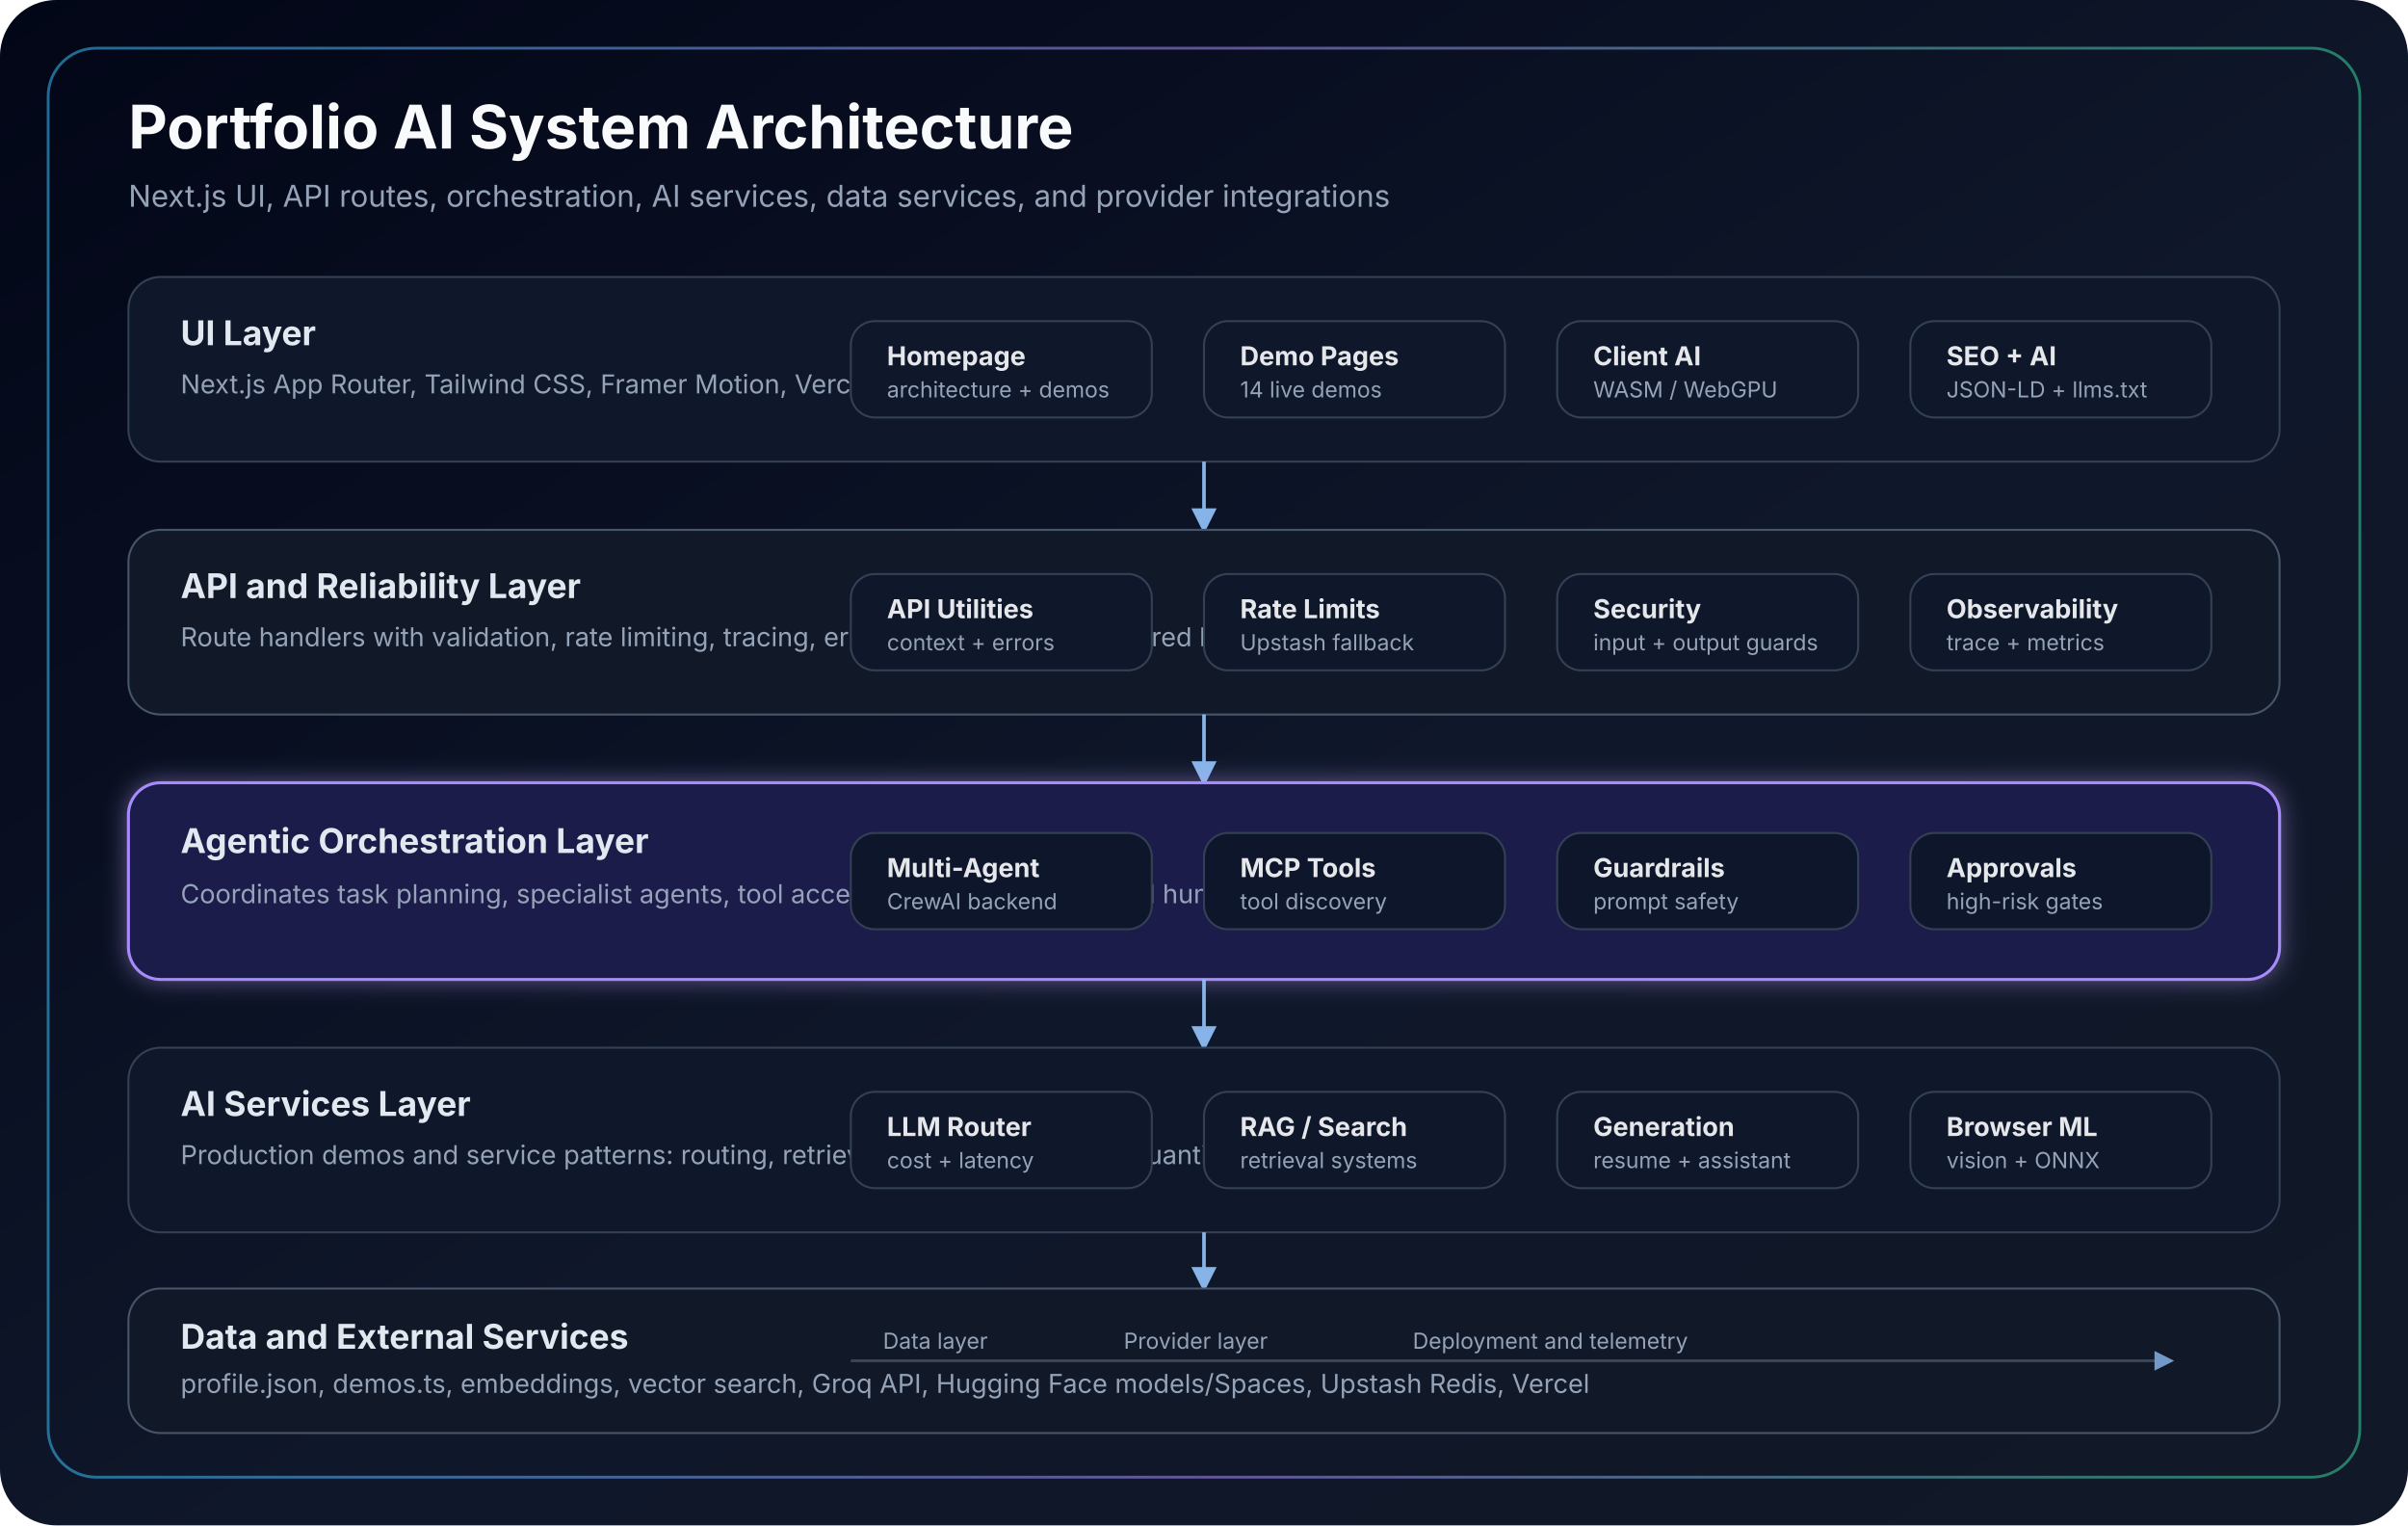
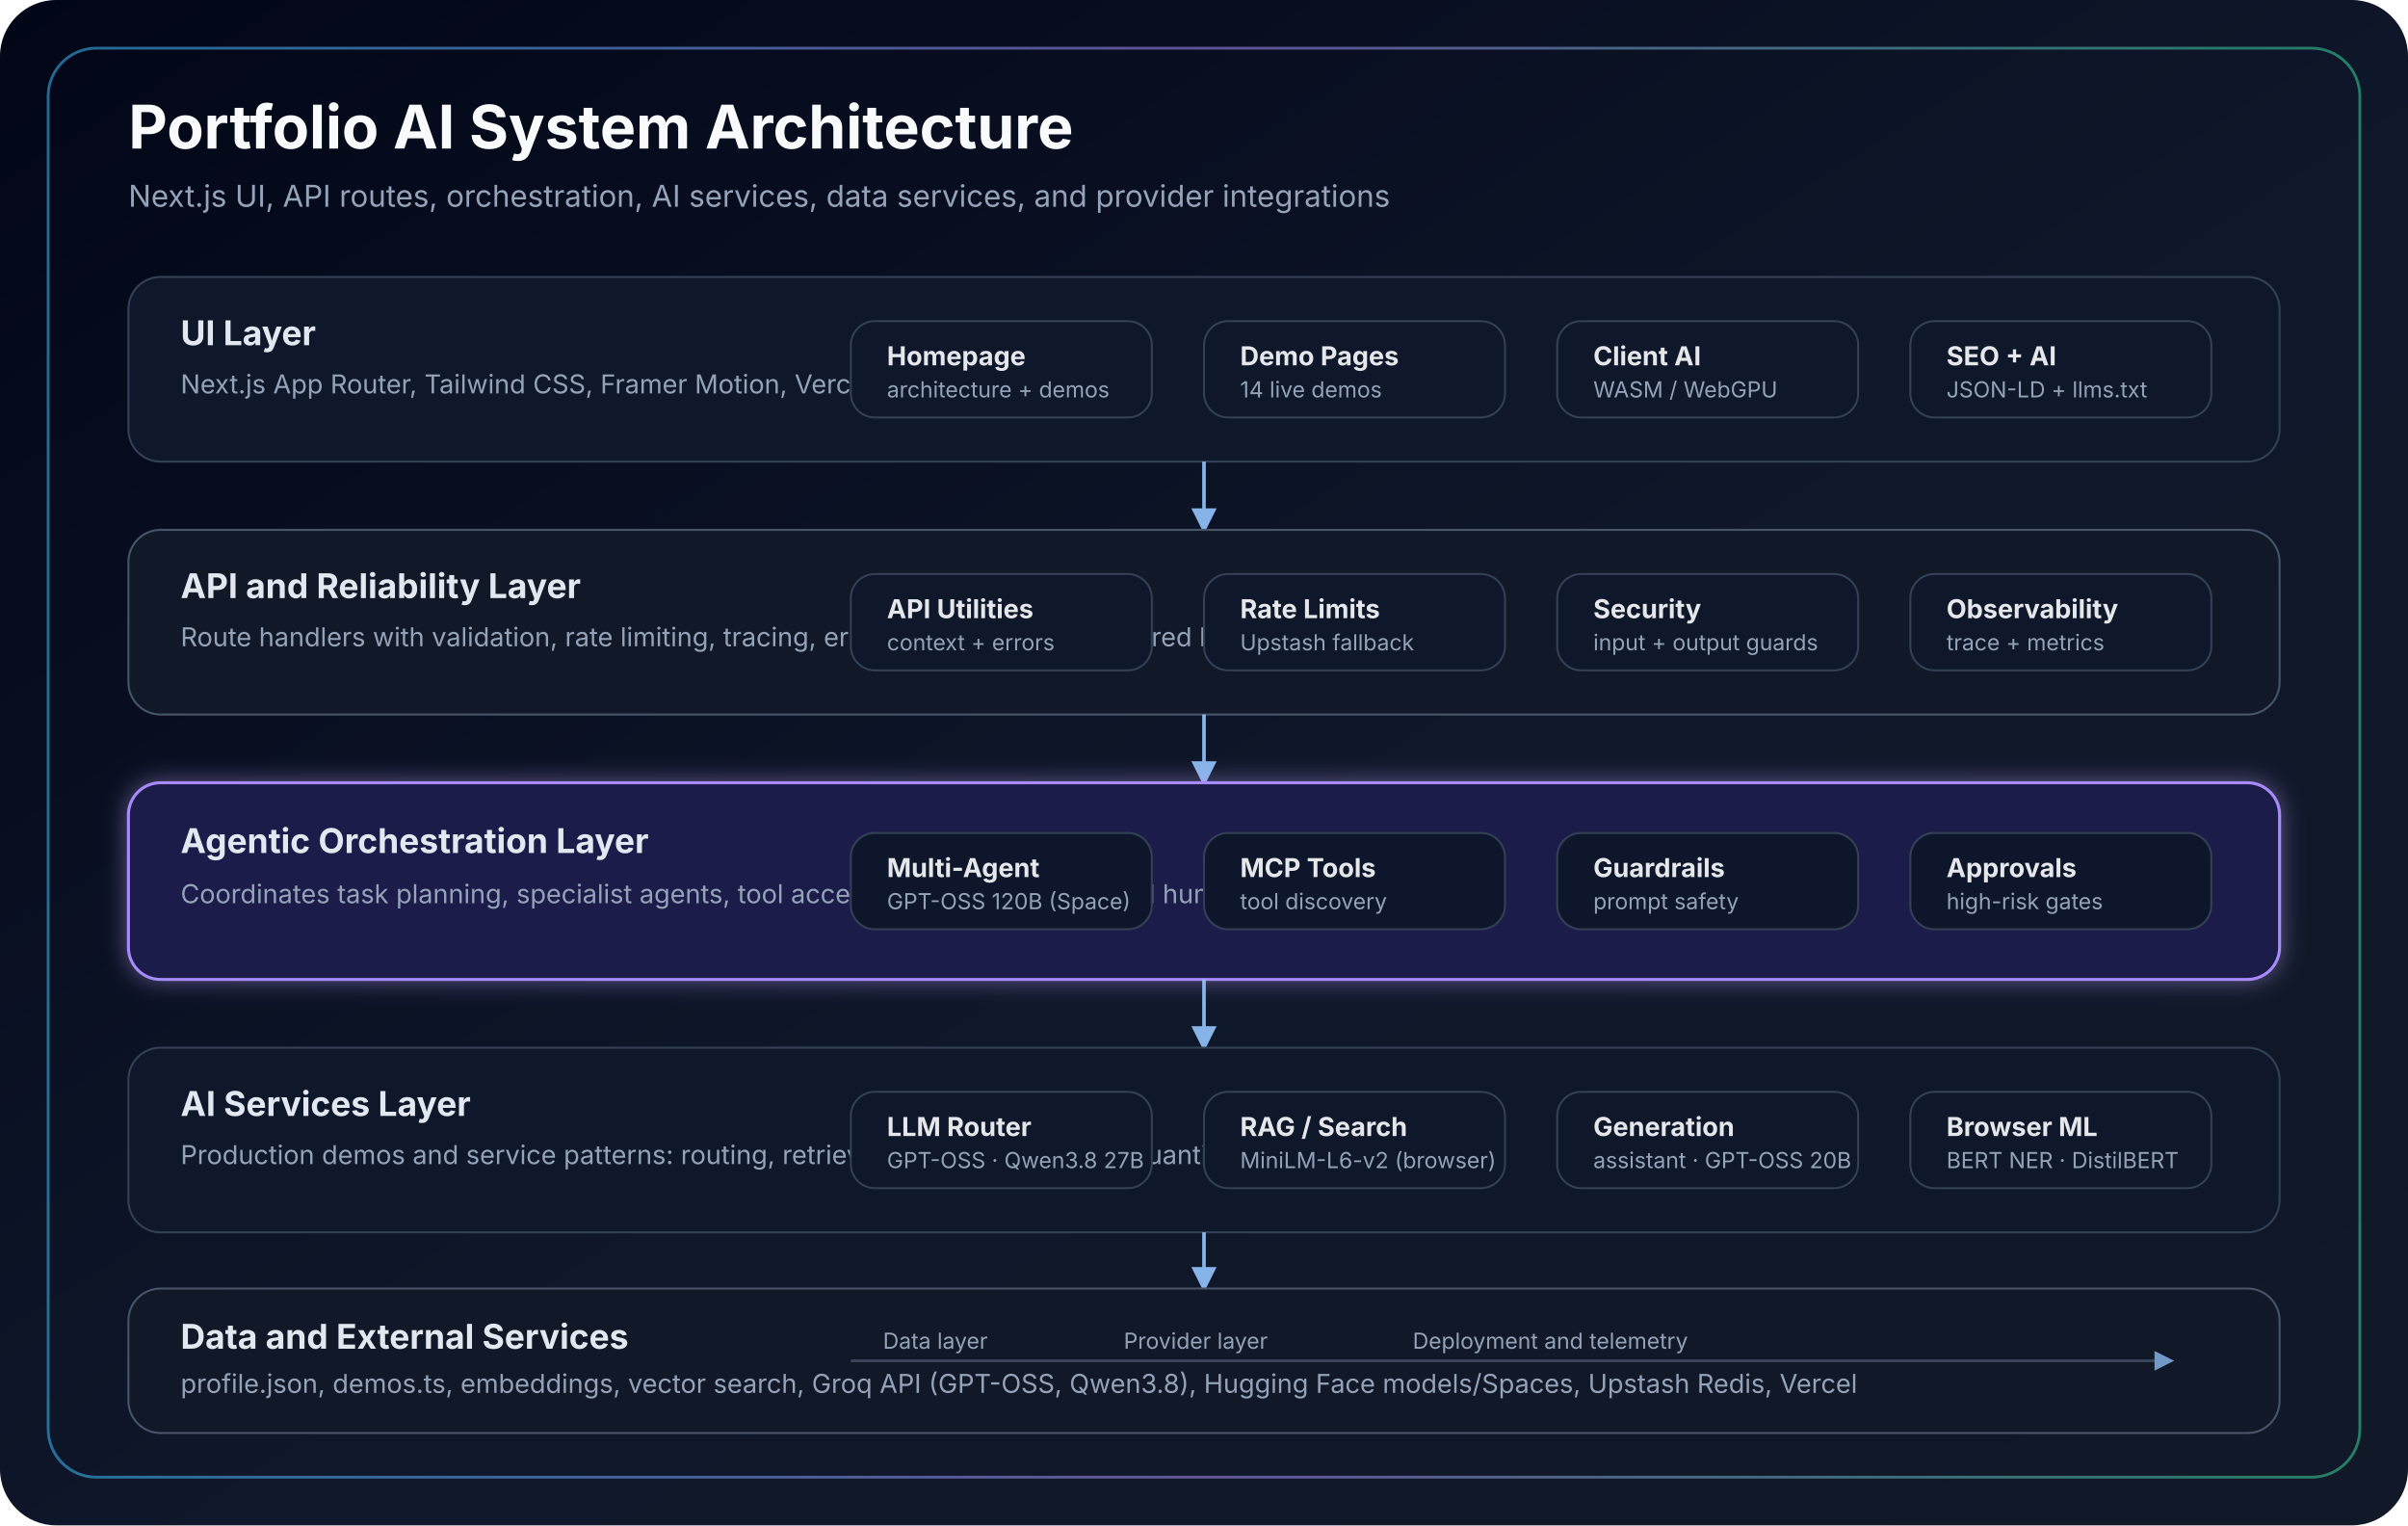
<svg xmlns="http://www.w3.org/2000/svg" width="1200" height="760" viewBox="0 0 1200 760" role="img" aria-labelledby="title desc">
  <defs>
    <linearGradient id="bg" x1="0" x2="1" y1="0" y2="1">
      <stop offset="0%" stop-color="#020617" />
      <stop offset="55%" stop-color="#0f172a" />
      <stop offset="100%" stop-color="#111827" />
    </linearGradient>
    <linearGradient id="accent" x1="0" x2="1">
      <stop offset="0%" stop-color="#38bdf8" />
      <stop offset="50%" stop-color="#a78bfa" />
      <stop offset="100%" stop-color="#34d399" />
    </linearGradient>
    <marker id="arrow" viewBox="0 0 10 10" refX="8.5" refY="5" markerWidth="7" markerHeight="7" orient="auto-start-reverse">
      <path d="M 0 0 L 10 5 L 0 10 z" fill="#93c5fd" />
    </marker>
    <filter id="softGlow" x="-30%" y="-30%" width="160%" height="160%">
      <feGaussianBlur stdDeviation="6" result="blur" />
      <feColorMatrix in="blur" type="matrix" values="0 0 0 0 0.55 0 0 0 0 0.38 0 0 0 0 1 0 0 0 0.45 0" />
      <feMerge>
        <feMergeNode />
        <feMergeNode in="SourceGraphic" />
      </feMerge>
    </filter>
    <style>
      .title { fill: #f8fafc; font: 700 30px ui-sans-serif, system-ui, -apple-system, BlinkMacSystemFont, "Segoe UI", sans-serif; }
      .subtitle { fill: #94a3b8; font: 400 15px ui-sans-serif, system-ui, -apple-system, BlinkMacSystemFont, "Segoe UI", sans-serif; }
      .layer-title { fill: #e2e8f0; font: 700 17px ui-sans-serif, system-ui, -apple-system, BlinkMacSystemFont, "Segoe UI", sans-serif; }
      .layer-desc { fill: #94a3b8; font: 400 13px ui-sans-serif, system-ui, -apple-system, BlinkMacSystemFont, "Segoe UI", sans-serif; }
      .node-title { fill: #e5e7eb; font: 650 13px ui-sans-serif, system-ui, -apple-system, BlinkMacSystemFont, "Segoe UI", sans-serif; }
      .node-copy { fill: #94a3b8; font: 400 11px ui-sans-serif, system-ui, -apple-system, BlinkMacSystemFont, "Segoe UI", sans-serif; }
      .pill { fill: #0f172a; stroke: #334155; stroke-width: 1; }
      .line { stroke: #93c5fd; stroke-width: 1.8; fill: none; marker-end: url(#arrow); opacity: 0.9; }
      .muted-line { stroke: #475569; stroke-width: 1.4; fill: none; marker-end: url(#arrow); opacity: 0.75; }
    </style>
  </defs>
  <rect width="1200" height="760" rx="28" fill="url(#bg)" />
  <rect x="24" y="24" width="1152" height="712" rx="24" fill="none" stroke="url(#accent)" stroke-width="1.4" opacity="0.55" />
  <text x="64" y="74" class="title">Portfolio AI System Architecture</text>
  <text x="64" y="103" class="subtitle">Next.js UI, API routes, orchestration, AI services, data services, and provider integrations</text>
  <g transform="translate(64 138)">
    <rect width="1072" height="92" rx="16" fill="#0f172a" stroke="#334155" />
    <text x="26" y="34" class="layer-title">UI Layer</text>
    <text x="26" y="58" class="layer-desc">Next.js App Router, Tailwind CSS, Framer Motion, Vercel Analytics</text>
    <g transform="translate(360 22)">
      <rect class="pill" width="150" height="48" rx="12" />
      <text x="18" y="22" class="node-title">Homepage</text>
      <text x="18" y="38" class="node-copy">architecture + demos</text>
    </g>
    <g transform="translate(536 22)">
      <rect class="pill" width="150" height="48" rx="12" />
      <text x="18" y="22" class="node-title">Demo Pages</text>
      <text x="18" y="38" class="node-copy">14 live demos</text>
    </g>
    <g transform="translate(712 22)">
      <rect class="pill" width="150" height="48" rx="12" />
      <text x="18" y="22" class="node-title">Client AI</text>
      <text x="18" y="38" class="node-copy">WASM / WebGPU</text>
    </g>
    <g transform="translate(888 22)">
      <rect class="pill" width="150" height="48" rx="12" />
      <text x="18" y="22" class="node-title">SEO + AI</text>
      <text x="18" y="38" class="node-copy">JSON-LD + llms.txt</text>
    </g>
  </g>
  <path class="line" d="M600 230 L600 264" />
  <g transform="translate(64 264)">
    <rect width="1072" height="92" rx="16" fill="#111827" stroke="#475569" />
    <text x="26" y="34" class="layer-title">API and Reliability Layer</text>
    <text x="26" y="58" class="layer-desc">Route handlers with validation, rate limiting, tracing, error handling, and structured logs</text>
    <g transform="translate(360 22)">
      <rect class="pill" width="150" height="48" rx="12" />
      <text x="18" y="22" class="node-title">API Utilities</text>
      <text x="18" y="38" class="node-copy">context + errors</text>
    </g>
    <g transform="translate(536 22)">
      <rect class="pill" width="150" height="48" rx="12" />
      <text x="18" y="22" class="node-title">Rate Limits</text>
      <text x="18" y="38" class="node-copy">Upstash fallback</text>
    </g>
    <g transform="translate(712 22)">
      <rect class="pill" width="150" height="48" rx="12" />
      <text x="18" y="22" class="node-title">Security</text>
      <text x="18" y="38" class="node-copy">input + output guards</text>
    </g>
    <g transform="translate(888 22)">
      <rect class="pill" width="150" height="48" rx="12" />
      <text x="18" y="22" class="node-title">Observability</text>
      <text x="18" y="38" class="node-copy">trace + metrics</text>
    </g>
  </g>
  <path class="line" d="M600 356 L600 390" />
  <g transform="translate(64 390)" filter="url(#softGlow)">
    <rect width="1072" height="98" rx="16" fill="#1e1b4b" stroke="#a78bfa" stroke-width="1.5" />
    <text x="26" y="35" class="layer-title">Agentic Orchestration Layer</text>
    <text x="26" y="60" class="layer-desc">Coordinates task planning, specialist agents, tool access, memory/context, and human approval gates</text>
    <g transform="translate(360 25)">
      <rect class="pill" width="150" height="48" rx="12" />
      <text x="18" y="22" class="node-title">Multi-Agent</text>
-       <text x="18" y="38" class="node-copy">CrewAI backend</text>
+       <text x="18" y="38" class="node-copy">GPT-OSS 120B (Space)</text>
    </g>
    <g transform="translate(536 25)">
      <rect class="pill" width="150" height="48" rx="12" />
      <text x="18" y="22" class="node-title">MCP Tools</text>
      <text x="18" y="38" class="node-copy">tool discovery</text>
    </g>
    <g transform="translate(712 25)">
      <rect class="pill" width="150" height="48" rx="12" />
      <text x="18" y="22" class="node-title">Guardrails</text>
      <text x="18" y="38" class="node-copy">prompt safety</text>
    </g>
    <g transform="translate(888 25)">
      <rect class="pill" width="150" height="48" rx="12" />
      <text x="18" y="22" class="node-title">Approvals</text>
      <text x="18" y="38" class="node-copy">high-risk gates</text>
    </g>
  </g>
  <path class="line" d="M600 488 L600 522" />
  <g transform="translate(64 522)">
    <rect width="1072" height="92" rx="16" fill="#0f172a" stroke="#334155" />
    <text x="26" y="34" class="layer-title">AI Services Layer</text>
    <text x="26" y="58" class="layer-desc">Production demos and service patterns: routing, retrieval, generation, vision, quantization, and tool calling</text>
    <g transform="translate(360 22)">
      <rect class="pill" width="150" height="48" rx="12" />
      <text x="18" y="22" class="node-title">LLM Router</text>
-       <text x="18" y="38" class="node-copy">cost + latency</text>
+       <text x="18" y="38" class="node-copy">GPT-OSS · Qwen3.8 27B</text>
    </g>
    <g transform="translate(536 22)">
      <rect class="pill" width="150" height="48" rx="12" />
      <text x="18" y="22" class="node-title">RAG / Search</text>
-       <text x="18" y="38" class="node-copy">retrieval systems</text>
+       <text x="18" y="38" class="node-copy">MiniLM-L6-v2 (browser)</text>
    </g>
    <g transform="translate(712 22)">
      <rect class="pill" width="150" height="48" rx="12" />
      <text x="18" y="22" class="node-title">Generation</text>
-       <text x="18" y="38" class="node-copy">resume + assistant</text>
+       <text x="18" y="38" class="node-copy">assistant · GPT-OSS 20B</text>
    </g>
    <g transform="translate(888 22)">
      <rect class="pill" width="150" height="48" rx="12" />
      <text x="18" y="22" class="node-title">Browser ML</text>
-       <text x="18" y="38" class="node-copy">vision + ONNX</text>
+       <text x="18" y="38" class="node-copy">BERT NER · DistilBERT</text>
    </g>
  </g>
  <path class="line" d="M600 614 L600 642" />
  <g transform="translate(64 642)">
    <rect width="1072" height="72" rx="16" fill="#111827" stroke="#475569" />
    <text x="26" y="30" class="layer-title">Data and External Services</text>
-     <text x="26" y="52" class="layer-desc">profile.json, demos.ts, embeddings, vector search, Groq API, Hugging Face models/Spaces, Upstash Redis, Vercel</text>
+     <text x="26" y="52" class="layer-desc">profile.json, demos.ts, embeddings, vector search, Groq API (GPT-OSS, Qwen3.8), Hugging Face models/Spaces, Upstash Redis, Vercel</text>
    <path class="muted-line" d="M360 36 L1018 36" />
    <text x="376" y="30" class="node-copy">Data layer</text>
    <text x="496" y="30" class="node-copy">Provider layer</text>
    <text x="640" y="30" class="node-copy">Deployment and telemetry</text>
  </g>
</svg>
